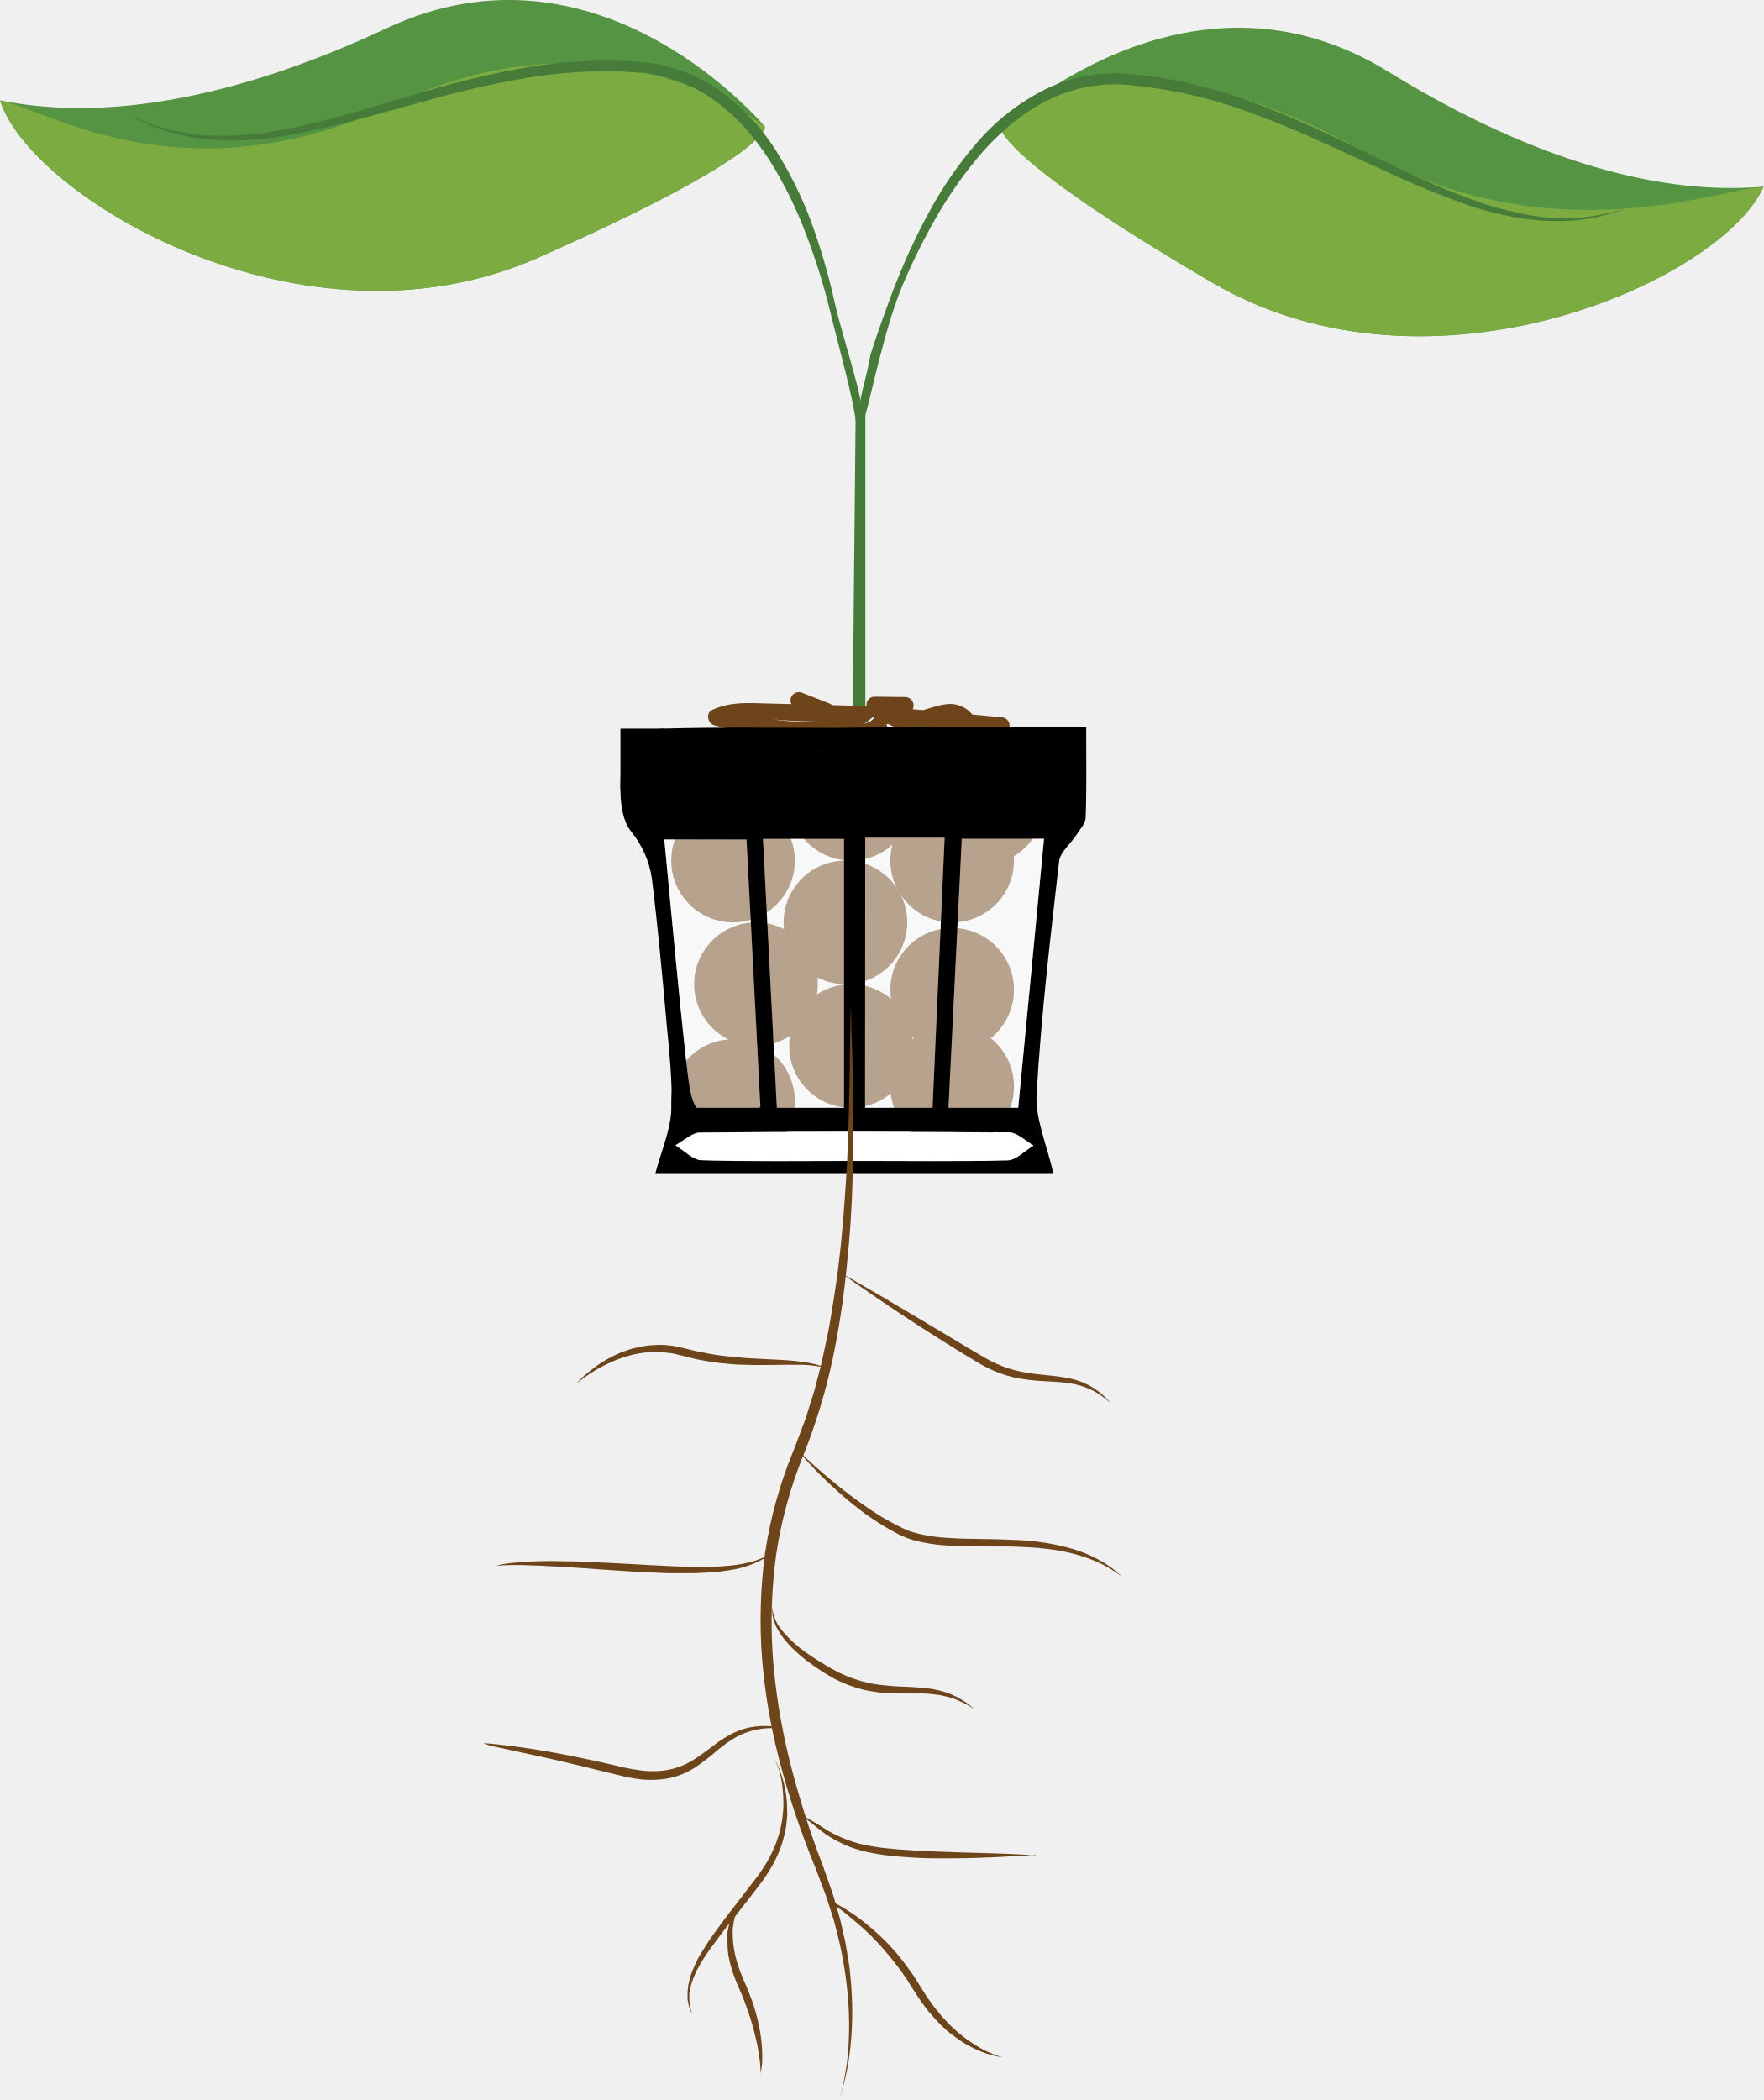
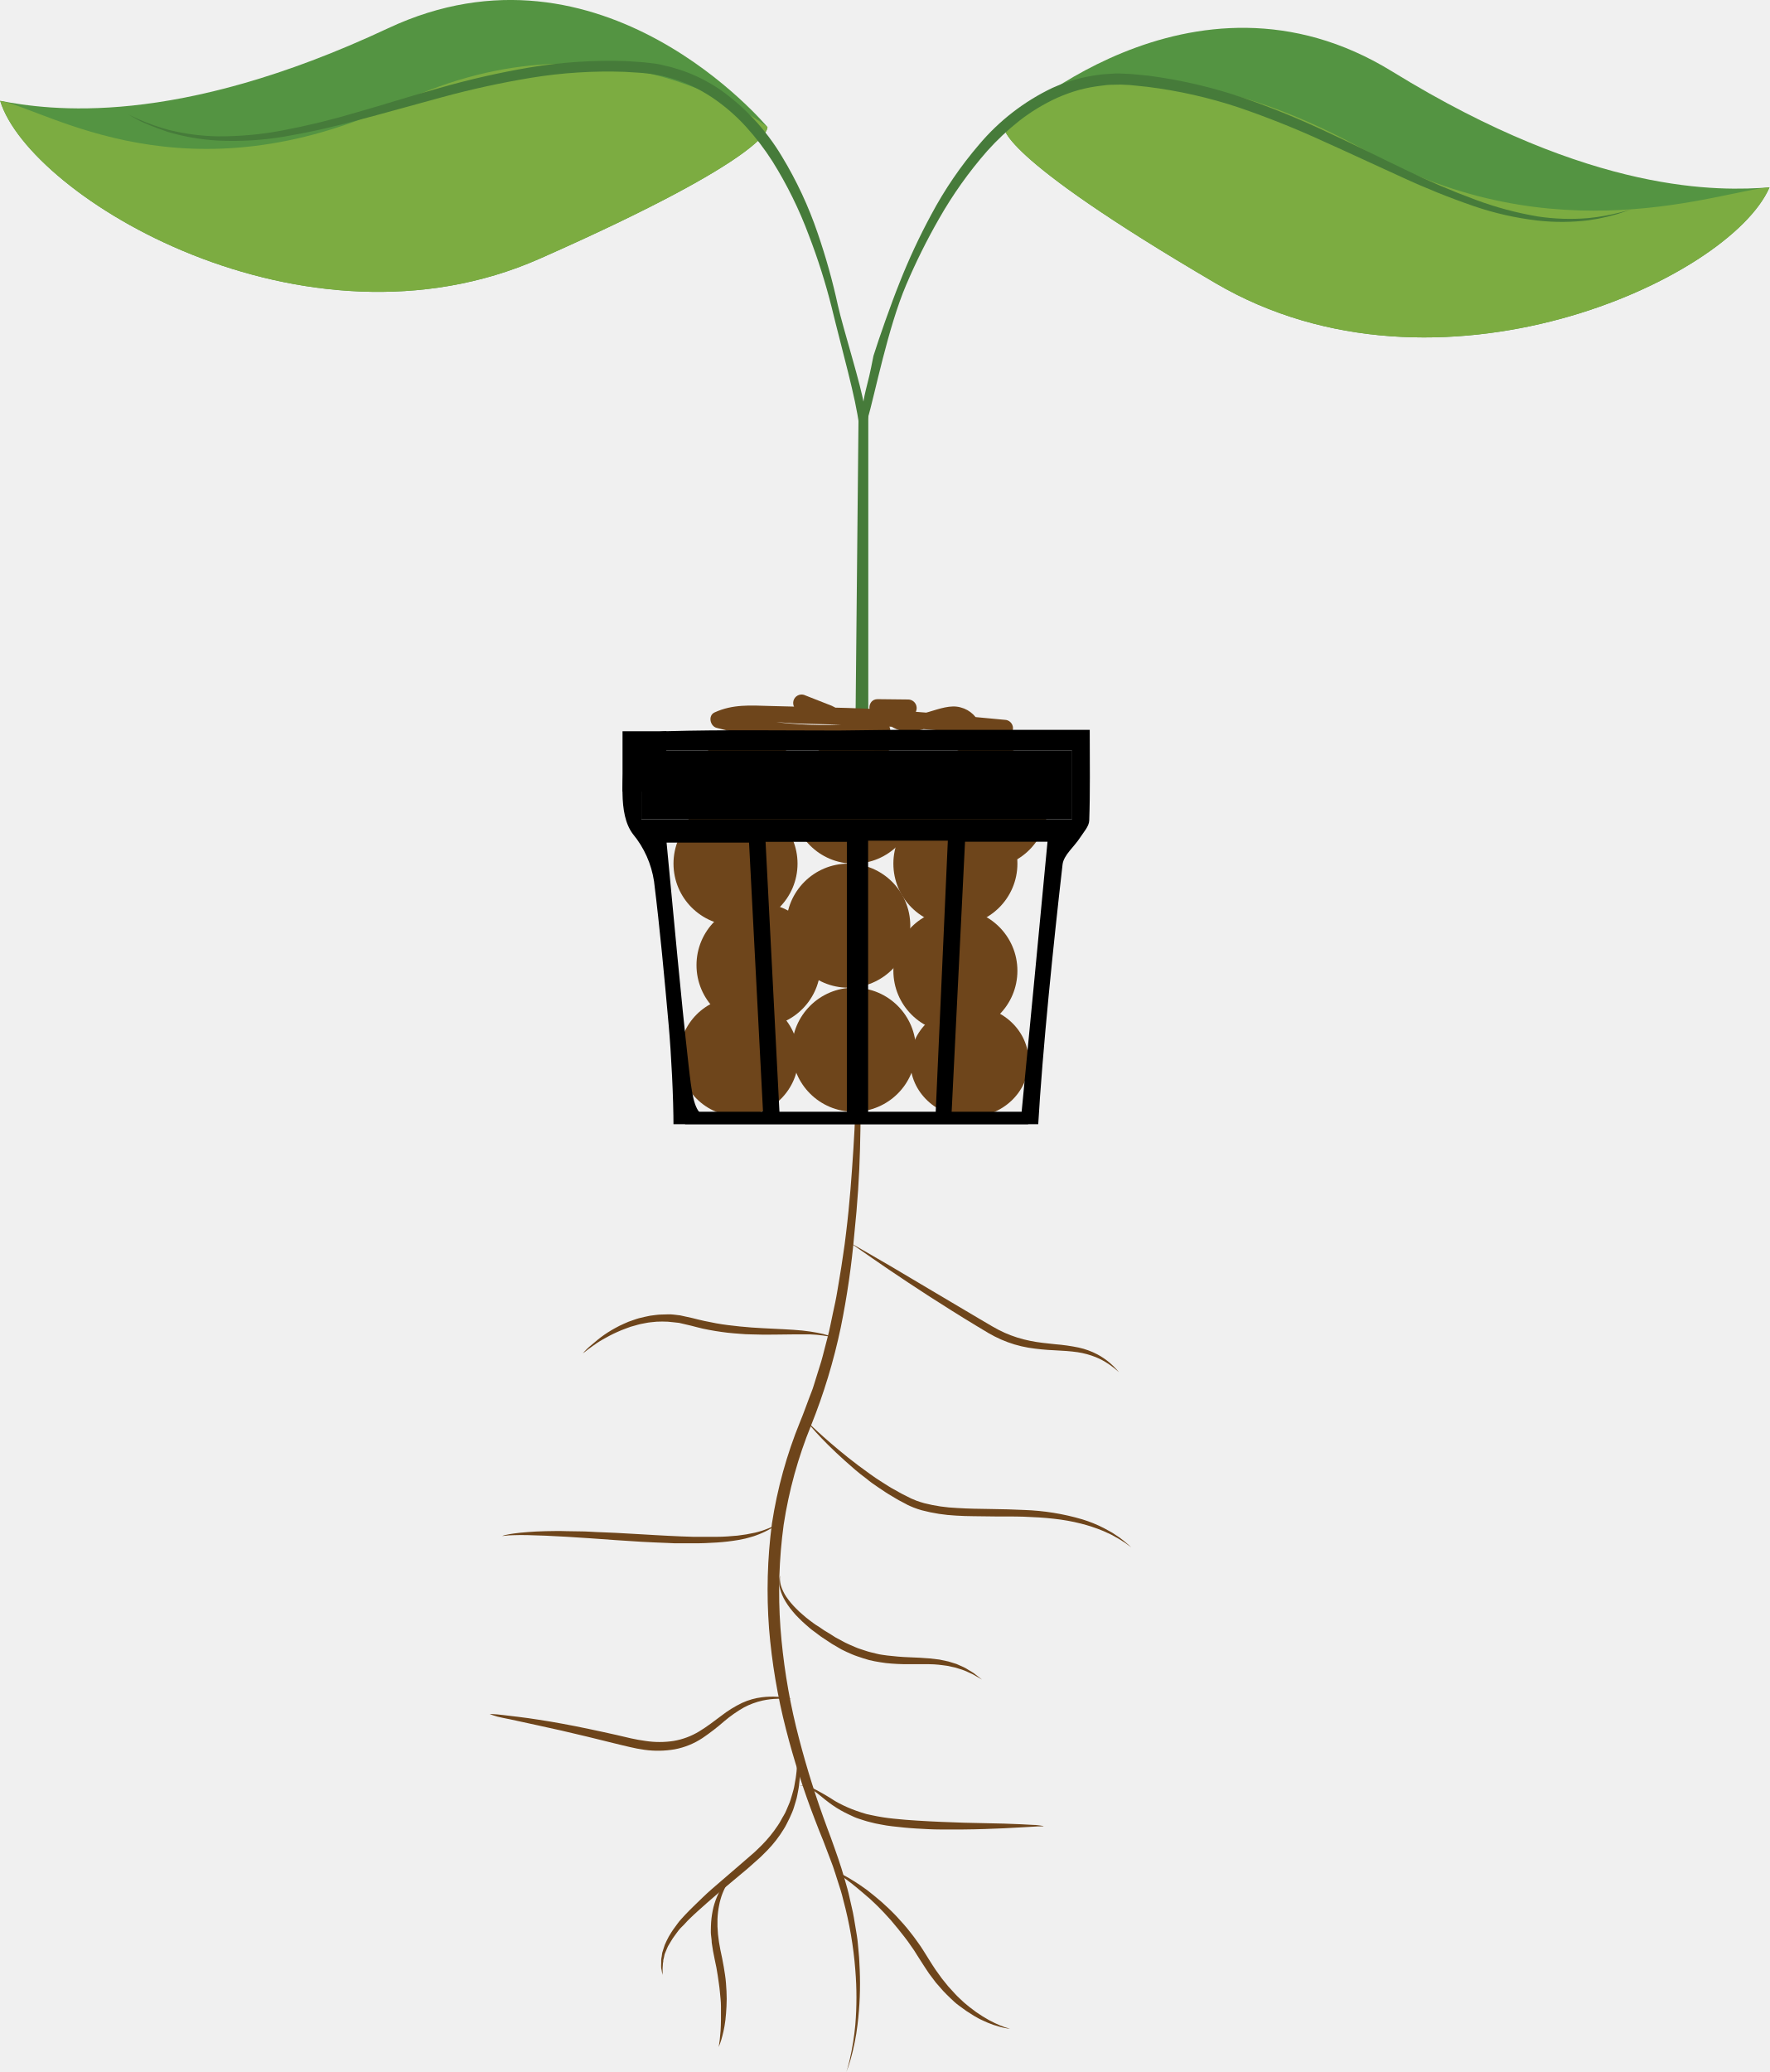
- <svg xmlns="http://www.w3.org/2000/svg" viewBox="0 0 313.89 373.74">
+ <svg xmlns="http://www.w3.org/2000/svg" viewBox="0 0 313.89 367.45">
  <defs>
-     <style>.cls-1{fill:#549442;}.cls-2{fill:#7cac41;}.cls-3{fill:#467b3a;}.cls-4{fill:#6e451b;}.cls-5,.cls-6{fill:#fff;}.cls-5{opacity:0.5;}</style>
+     <style>.cls-1{fill:none;}.cls-2{fill:#6e451b;}.cls-3{fill:#549442;}.cls-4{fill:#7cac41;}.cls-5{fill:#467b3a;}.cls-6{clip-path:url(#clip-path);}.cls-7{fill:#fff;}</style>
+     <clipPath id="clip-path" transform="translate(-265.88 -173.6)">
+       <rect class="cls-1" x="374.04" y="302.44" width="88.63" height="70.52" />
+     </clipPath>
  </defs>
+   <g id="root">
+     <path class="cls-2" d="M416,541.05s.26-.74.59-2.15a47.19,47.19,0,0,0,1-6.21,59.14,59.14,0,0,0,0-9.73,67.71,67.71,0,0,0-2.14-12.43c-.26-1.13-.62-2.25-1-3.4s-.71-2.33-1.18-3.49l-1.36-3.58c-.48-1.21-1-2.43-1.46-3.69a142.86,142.86,0,0,1-5.16-16.11,106.4,106.4,0,0,1-3-17.82,90.35,90.35,0,0,1,.51-18.65,79.7,79.7,0,0,1,5-18.07c.58-1.38,1.09-2.86,1.63-4.27.26-.71.57-1.41.78-2.13l.66-2.12.66-2.11c.22-.71.38-1.43.57-2.14.35-1.42.77-2.82,1.05-4.24s.6-2.82.89-4.21.49-2.79.73-4.16.44-2.74.64-4.09.4-2.68.54-4c.65-5.27,1-10.29,1.3-14.92s.43-8.89.52-12.67.15-7.06.18-9.77c.07-5.43.15-8.53.15-8.53s.1,3.1.26,8.52c.06,2.72.15,6,.18,9.79s0,8.05-.12,12.71-.44,9.7-1,15A147.32,147.32,0,0,1,415,409.06a104.14,104.14,0,0,1-5.26,17.33A78,78,0,0,0,404.88,444a88.08,88.08,0,0,0-.57,18.27,109.76,109.76,0,0,0,2.77,17.56,161.25,161.25,0,0,0,4.82,16c.44,1.26.92,2.5,1.37,3.72s.86,2.44,1.28,3.63.78,2.4,1.12,3.57.68,2.32.92,3.48.55,2.25.73,3.36.36,2.19.54,3.24.22,2.1.33,3.1.12,2,.18,2.94a60,60,0,0,1-.39,9.81,40.15,40.15,0,0,1-1.24,6.19A21.17,21.17,0,0,1,416,541.05Z" transform="translate(-265.88 -173.6)" />
+     <path class="cls-2" d="M369.26,413.6l.35-.39c.24-.25.59-.62,1.07-1s1.07-.93,1.79-1.47a21,21,0,0,1,2.53-1.62,17.21,17.21,0,0,1,1.55-.77l.83-.36.89-.31c.3-.1.6-.22.92-.3l1-.24a13.44,13.44,0,0,1,2-.34c.69-.1,1.41-.07,2.14-.11s1.46.11,2.19.18l2.18.48c.71.17,1.42.37,2.12.51,1.39.3,2.81.57,4.22.74s2.8.33,4.15.42c2.7.19,5.24.26,7.42.41,1.1.07,2.1.17,3,.31s1.65.28,2.28.43l.83.24.59.24.5.2-.52-.13c-.16,0-.36-.1-.61-.15l-.83-.13a21.06,21.06,0,0,0-2.27-.2c-.88,0-1.88,0-3,0-2.17,0-4.71.11-7.46,0-.68,0-1.38-.05-2.09-.11s-1.42-.1-2.14-.19c-1.44-.17-2.9-.41-4.36-.72-.73-.16-1.43-.37-2.14-.54l-2.06-.48c-.68-.07-1.37-.16-2-.21a19,19,0,0,0-2,0c-.65.08-1.3.1-1.92.24l-.93.18c-.3.06-.6.16-.89.24s-.58.15-.86.24l-.82.3c-.55.18-1.05.42-1.55.63-1,.44-1.84.91-2.6,1.34s-1.39.88-1.9,1.25-.92.67-1.18.89Z" transform="translate(-265.88 -173.6)" />
+     <path class="cls-2" d="M354.94,446a3.65,3.65,0,0,1,.54-.17,14,14,0,0,1,1.56-.28c.67-.1,1.5-.18,2.45-.25s2-.14,3.18-.16,2.44-.05,3.78,0,2.75,0,4.21.1,3,.11,4.49.2l4.62.26c1.55.09,3.09.19,4.62.26s3,.15,4.46.18l2.13,0c.7,0,1.37,0,2,0,1.32,0,2.56-.11,3.71-.21a28.11,28.11,0,0,0,3.08-.52,15.34,15.34,0,0,0,2.3-.73l.82-.34.59-.3.49-.26-.45.32-.55.37-.79.44a15.73,15.73,0,0,1-2.26,1c-.45.18-.95.28-1.46.44s-1.08.23-1.66.36a36.77,36.77,0,0,1-3.78.44c-1.34.09-2.76.15-4.22.14-.74,0-1.48,0-2.23,0s-1.52,0-2.28-.06c-1.53-.05-3.09-.13-4.64-.21l-4.63-.3-4.47-.32-4.18-.27-3.74-.19c-2.32-.09-4.26-.15-5.61-.09-.68,0-1.21.06-1.57.1A3.19,3.19,0,0,0,354.94,446Z" transform="translate(-265.88 -173.6)" />
+     <path class="cls-2" d="M408.85,425.54s.72.7,2,1.88,3.16,2.83,5.49,4.69c1.17.92,2.46,1.91,3.85,2.89.69.5,1.43,1,2.17,1.46s1.53,1,2.34,1.41c.41.23.81.47,1.22.68l1.27.64.32.16.31.13c.23.09.45.2.68.28.43.14.86.3,1.33.42a28.37,28.37,0,0,0,5.82.85c2,.13,4,.15,6,.18s4,.07,5.89.17a41.48,41.48,0,0,1,10.3,1.66,23,23,0,0,1,3.85,1.56c.55.27,1,.58,1.5.83l1.22.81a19.42,19.42,0,0,1,1.59,1.28l.53.48-.58-.42c-.19-.14-.42-.32-.7-.5l-1-.62-1.26-.7c-.48-.21-1-.48-1.54-.7a27.74,27.74,0,0,0-3.86-1.27,34.53,34.53,0,0,0-4.75-.85c-1.7-.2-3.52-.3-5.41-.37s-3.86,0-5.86-.05-4,0-6.09-.14a29.71,29.71,0,0,1-6.08-.94c-.49-.13-1-.31-1.47-.49-.24-.09-.45-.2-.68-.29l-.35-.16-.33-.18-1.29-.68c-.42-.23-.82-.49-1.23-.73-.83-.47-1.59-1-2.35-1.51s-1.47-1-2.15-1.58c-1.38-1-2.62-2.11-3.74-3.11s-2.12-1.95-3-2.82-1.6-1.64-2.19-2.28-1-1.17-1.35-1.52Z" transform="translate(-265.88 -173.6)" />
+     <path class="cls-2" d="M451,497.49l-.12,0-.37,0c-.33,0-.82,0-1.44.06-1.23.05-3,.19-5.12.28s-4.59.19-7.25.21c-1.32,0-2.69,0-4.08,0s-2.81-.09-4.22-.17-2.82-.23-4.21-.39l-1.05-.14-1-.18a20.27,20.27,0,0,1-2-.44c-.66-.15-1.27-.38-1.89-.57s-1.18-.46-1.73-.73a19.2,19.2,0,0,1-3-1.71c-.87-.61-1.61-1.22-2.26-1.75a12.8,12.8,0,0,0-1.75-1.25,4,4,0,0,0-1.31-.42l-.51,0,.51-.05a3.75,3.75,0,0,1,1.42.26A41.5,41.5,0,0,1,414,493a22.66,22.66,0,0,0,3,1.44c.54.23,1.12.4,1.69.6s1.2.36,1.82.47a34,34,0,0,0,3.93.62c1.36.15,2.75.25,4.15.34s2.79.16,4.17.22l4.05.15L444,497c2.11.06,3.87.16,5.11.23.61,0,1.1.09,1.42.13a3.36,3.36,0,0,1,.38.07Z" transform="translate(-265.88 -173.6)" />
+     <path class="cls-2" d="M407,482.34s.06.18.17.54a14.28,14.28,0,0,1,.34,1.58,18,18,0,0,1,.24,2.5c0,.49,0,1,0,1.55s-.09,1.11-.15,1.71-.21,1.2-.32,1.84-.36,1.27-.54,1.94-.5,1.31-.8,2l-.5,1a9.52,9.52,0,0,1-.56,1,21.21,21.21,0,0,1-2.87,3.71c-.58.56-1.13,1.17-1.74,1.68l-1.79,1.59L394.87,508c-1.2,1-2.4,2-3.52,3s-2.19,1.93-3.16,2.88c-.49.46-.91,1-1.36,1.41s-.81.94-1.15,1.4a11.9,11.9,0,0,0-.92,1.39l-.39.66c-.12.22-.19.45-.29.66s-.17.43-.26.63-.1.42-.15.61l-.14.57c0,.19,0,.36-.06.53,0,.34-.06.64-.06.91s0,.49,0,.67l0,.57s0-.2-.12-.56c0-.18-.08-.41-.13-.68a6.42,6.42,0,0,1,0-.92,5.23,5.23,0,0,1,0-.56c0-.19.05-.39.09-.6l.09-.65.21-.68a6.91,6.91,0,0,1,.24-.73c.1-.23.21-.48.33-.73a11.5,11.5,0,0,1,.85-1.51c.32-.52.71-1,1.09-1.54s.85-1,1.32-1.53c.94-1,2-2,3.09-3.06s2.26-2.05,3.45-3.07l3.61-3.11,1.81-1.57c.61-.51,1.12-1.06,1.68-1.59a23.08,23.08,0,0,0,2.81-3.45c.42-.59.71-1.24,1.08-1.83s.57-1.24.85-1.84.45-1.23.62-1.82.35-1.18.43-1.75.22-1.12.27-1.64a14,14,0,0,0,.14-1.5,18.39,18.39,0,0,0,0-2.47A16.33,16.33,0,0,0,407,482.34Z" transform="translate(-265.88 -173.6)" />
+     <path class="cls-2" d="M413.79,505.3a18.49,18.49,0,0,1,1.68.81c.53.28,1.16.64,1.86,1.08l1.11.72,1.19.84,1.26,1,1.3,1.09,1.32,1.21c.45.42.87.87,1.32,1.32.86.93,1.75,1.9,2.55,2.95.43.51.8,1.06,1.2,1.6l.58.82.55.85,1.05,1.68c.36.55.69,1.12,1.06,1.64l1.1,1.53,1.17,1.45c.4.46.83.88,1.22,1.33s.84.81,1.24,1.21.85.72,1.25,1.07l1.23.93a27,27,0,0,0,2.31,1.44c.72.38,1.37.69,1.91.91a11.37,11.37,0,0,0,1.77.59l-.49-.05a12.38,12.38,0,0,1-1.37-.3,15.64,15.64,0,0,1-2.05-.7c-.4-.16-.79-.36-1.22-.55s-.85-.47-1.3-.71l-1.36-.87c-.44-.33-.91-.67-1.37-1s-.91-.77-1.36-1.19-.89-.87-1.33-1.33l-1.28-1.46q-.6-.78-1.2-1.59c-.38-.54-.72-1.1-1.09-1.65l-1.07-1.67-.52-.83-.56-.8c-.37-.53-.73-1.07-1.14-1.57-.78-1-1.58-2-2.39-2.94-.42-.45-.82-.9-1.22-1.34s-.83-.84-1.22-1.25l-1.2-1.14-1.16-1c-.75-.65-1.46-1.23-2.1-1.74s-1.21-.92-1.69-1.26l-1.13-.77Z" transform="translate(-265.88 -173.6)" />
+     <path class="cls-2" d="M352.74,477.56s.87,0,2.4.19,3.71.41,6.31.83c1.31.2,2.71.43,4.2.71s3.05.57,4.66.92,3.28.69,5,1.09c.83.19,1.7.41,2.53.59s1.69.34,2.53.45a16.55,16.55,0,0,0,5,0,12.91,12.91,0,0,0,4.54-1.7c1.38-.83,2.64-1.82,3.88-2.74a20.37,20.37,0,0,1,3.72-2.31,12,12,0,0,1,3.54-1,15.11,15.11,0,0,1,2.79-.08,13.29,13.29,0,0,1,1.78.24l.62.11-.63,0c-.41,0-1,0-1.77,0a13.89,13.89,0,0,0-2.71.32,13.13,13.13,0,0,0-3.3,1.22,23,23,0,0,0-3.46,2.42,39.41,39.41,0,0,1-3.88,3,13.47,13.47,0,0,1-4.91,2,17.46,17.46,0,0,1-5.4.09,26.62,26.62,0,0,1-2.63-.5c-.88-.19-1.7-.41-2.55-.61l-4.92-1.21c-3.19-.77-6.18-1.46-8.74-2s-4.71-1.05-6.21-1.33S352.74,477.56,352.74,477.56Z" transform="translate(-265.88 -173.6)" />
+     <path class="cls-2" d="M396,506.17a6.29,6.29,0,0,0-.85,1.06,9.09,9.09,0,0,0-.76,1.33c-.14.26-.24.55-.37.85s-.22.64-.33,1-.19.71-.26,1.09-.15.77-.19,1.18-.09.82-.1,1.26,0,.87,0,1.31l.09,1.37.18,1.4c.14.93.35,1.88.56,2.86s.36,2,.51,2.94.21,2,.26,2.89.05,1.84,0,2.7-.1,1.67-.19,2.41-.21,1.42-.34,2-.27,1.11-.39,1.52a11.39,11.39,0,0,1-.47,1.28s.1-.48.2-1.33c.05-.43.1-.95.14-1.54s.06-1.27.07-2c0-.37,0-.75,0-1.14s0-.8,0-1.22c0-.84-.12-1.72-.2-2.63s-.24-1.84-.37-2.79-.32-1.89-.54-2.87-.39-2-.53-3c0-.5-.1-1-.14-1.48s0-1,0-1.45.06-.94.1-1.39.14-.9.21-1.33.2-.84.31-1.23.27-.77.4-1.12.31-.68.47-1,.34-.59.52-.84a8.38,8.38,0,0,1,1-1.25,6.2,6.2,0,0,1,.77-.68A2.43,2.43,0,0,1,396,506.17Z" transform="translate(-265.88 -173.6)" />
+     <path class="cls-2" d="M404.28,453a2.2,2.2,0,0,0-.06.5,4.71,4.71,0,0,0,.2,1.37,7.78,7.78,0,0,0,.92,1.9,14.21,14.21,0,0,0,1.74,2.08,13,13,0,0,0,1.14,1.06c.4.35.82.72,1.29,1.06s.91.7,1.42,1,1,.71,1.53,1,1.09.69,1.6,1l1.74.94c.59.3,1.18.52,1.77.79s1.24.43,1.85.65,1.27.34,1.91.51,1.29.24,1.93.33c1.3.15,2.59.27,3.86.31s2.51.11,3.69.21l1.71.2c.55.12,1.09.22,1.59.34l1.42.44,1.22.54a7.69,7.69,0,0,1,1,.57c.31.18.59.34.84.51.95.73,1.47,1.15,1.47,1.15l-1.6-.92-.89-.41a8.78,8.78,0,0,0-1.05-.43l-1.23-.38-1.39-.3c-.5-.08-1-.13-1.55-.2s-1.09-.07-1.67-.09c-1.16,0-2.38,0-3.67,0a36.32,36.32,0,0,1-4-.2c-.68-.09-1.36-.2-2-.32s-1.36-.3-2-.52-1.32-.42-2-.71-1.28-.56-1.88-.87l-1.71-1c-.6-.38-1.11-.74-1.65-1.09s-1-.75-1.53-1.12-.95-.76-1.4-1.15-.87-.78-1.26-1.18a13.21,13.21,0,0,1-1.09-1.19,13,13,0,0,1-1.61-2.36,8.59,8.59,0,0,1-.74-2.1,4.16,4.16,0,0,1,0-1.45A2.44,2.44,0,0,1,404.28,453Z" transform="translate(-265.88 -173.6)" />
+     <path class="cls-2" d="M416.67,394l2,1.14,5.26,3.05,7.38,4.38,8.44,5,2.15,1.26a23.45,23.45,0,0,0,2.16,1.12,21.46,21.46,0,0,0,4.51,1.43c1.52.32,3.05.45,4.51.61a33.36,33.36,0,0,1,4.13.59,13.14,13.14,0,0,1,3.32,1.21,12.36,12.36,0,0,1,2.21,1.51,11.76,11.76,0,0,1,1.22,1.19l.4.45-.46-.39a6.77,6.77,0,0,0-.56-.45c-.22-.17-.48-.37-.78-.57a12.28,12.28,0,0,0-2.29-1.24,14.37,14.37,0,0,0-3.26-.89c-1.23-.18-2.6-.27-4.07-.34a39.3,39.3,0,0,1-4.65-.46,20.65,20.65,0,0,1-4.82-1.44,23.19,23.19,0,0,1-2.28-1.16l-2.16-1.3c-1.44-.88-2.88-1.74-4.27-2.63l-4.08-2.59c-2.64-1.71-5.08-3.33-7.16-4.74s-3.79-2.61-5-3.45Z" transform="translate(-265.88 -173.6)" />
+   </g>
  <g id="plant">
-     <path class="cls-1" d="M402,196.13s-29.32-35.32-67.28-17.52-60.23,14.49-68.81,12.87c5.2,17,53.86,46.49,95.69,28S402,196.13,402,196.13Z" transform="translate(-265.88 -173.6)" />
-     <path class="cls-2" d="M402,196.13s-27.26-22.11-65.22-4.31-62.29,1.28-70.87-.34c5.2,17,53.86,46.49,95.69,28S402,196.13,402,196.13Z" transform="translate(-265.88 -173.6)" />
-     <path class="cls-3" d="M419.16,245.59c-.43-3.3-3.77-13.82-4.66-17.83a113.33,113.33,0,0,0-3.59-12.82,69,69,0,0,0-6.35-13.61,38.89,38.89,0,0,0-11.19-12,31.68,31.68,0,0,0-3.78-2.13,28.14,28.14,0,0,0-4.11-1.53c-.7-.23-1.43-.36-2.14-.54s-1.45-.29-2.18-.36l-1.09-.12-1.09-.08-2.13-.14a86.08,86.08,0,0,0-17.06,1.14,147.05,147.05,0,0,0-16,3.65c-5.1,1.41-10,3-14.59,4.29A131.79,131.79,0,0,1,316,196.73a59.73,59.73,0,0,1-11.41,1.05,38.38,38.38,0,0,1-8.79-1.15,37.15,37.15,0,0,1-5.41-1.91l-1.84-.86,1.79,1c.58.33,1.34.63,2.23,1s1.94.73,3.12,1.15a39.37,39.37,0,0,0,8.88,1.52,55.12,55.12,0,0,0,11.66-.69,134.79,134.79,0,0,0,13.39-3c4.69-1.23,9.59-2.63,14.67-4a157.42,157.42,0,0,1,15.82-3.45,84.39,84.39,0,0,1,16.6-1.05l2.13.13,1,.07,1,.11c.68.06,1.34.22,2,.32s1.33.28,2,.49a27.21,27.21,0,0,1,3.81,1.41,29.51,29.51,0,0,1,3.52,2,33.26,33.26,0,0,1,6,5.17,46.07,46.07,0,0,1,4.72,6.17,72.37,72.37,0,0,1,6.48,13.18A109.93,109.93,0,0,1,413.37,228c1.93,7.93,4.32,16.24,4.88,21C418.53,251.3,419.6,248.88,419.16,245.59Z" transform="translate(-265.88 -173.6)" />
-     <polygon class="cls-3" points="154.01 134.56 151.68 134.44 152.3 71.64 154.01 71.77 154.01 134.56" />
-     <path class="cls-1" d="M444,196.08s33.12-31.78,68.82-9.8,58.22,21.19,66.92,20.55c-7.09,16.34-58.77,40.12-98.24,17S444,196.08,444,196.08Z" transform="translate(-265.88 -173.6)" />
-     <path class="cls-2" d="M444,196.08c-2.38.08,19-20.9,64.33,4.35,33.45,18.62,62.71,7,71.41,6.4-7.09,16.34-58.77,40.12-98.24,17S444,196.08,444,196.08Z" transform="translate(-265.88 -173.6)" />
-     <path class="cls-3" d="M418.34,249.22s-.09.61.16-.64.35-3.38.92-5.69.7-2.67,1.39-6.19c1-3.18,3.1-9.17,4.64-13a111.77,111.77,0,0,1,5.62-12.06,68.61,68.61,0,0,1,8.47-12.4,38.87,38.87,0,0,1,13-10.05,31.9,31.9,0,0,1,4.07-1.49,29.86,29.86,0,0,1,4.31-.85c.73-.11,1.46-.12,2.2-.18s1.47-.05,2.2,0l1.11.05,1.08.1,2.12.21a86.53,86.53,0,0,1,16.66,3.88,148.29,148.29,0,0,1,15.17,6.2c4.81,2.22,9.35,4.52,13.7,6.6a134,134,0,0,0,12.48,5.33A60.19,60.19,0,0,0,538.72,212a38.38,38.38,0,0,0,8.86.28,37.77,37.77,0,0,0,5.65-1l2-.56-1.93.66c-.62.24-1.43.41-2.36.66a32,32,0,0,1-3.27.62,38.72,38.72,0,0,1-9,.06,54.11,54.11,0,0,1-11.39-2.57A134.3,134.3,0,0,1,514.49,205c-4.43-2-9-4.16-13.83-6.32a161.79,161.79,0,0,0-15-6A84.28,84.28,0,0,0,469.4,189l-2.12-.22-1-.1-1-.05c-.68-.06-1.36,0-2.05,0s-1.36.07-2,.17a26.63,26.63,0,0,0-4,.76,29.11,29.11,0,0,0-3.8,1.37,33.88,33.88,0,0,0-6.79,4.12,46.11,46.11,0,0,0-5.65,5.32,72.83,72.83,0,0,0-8.54,12,111.16,111.16,0,0,0-5.86,11.8c-3.2,7.51-5.53,19.3-6.85,23.87-.66,2.28-.95-1.24-1.26,0S418.34,249.22,418.34,249.22Z" transform="translate(-265.88 -173.6)" />
+     <path class="cls-3" d="M402,196.13s-29.32-35.32-67.28-17.52-60.23,14.49-68.81,12.87c5.2,17,53.86,46.49,95.69,28S402,196.13,402,196.13Z" transform="translate(-265.88 -173.6)" />
+     <path class="cls-4" d="M402,196.13s-27.26-22.11-65.22-4.31-62.29,1.28-70.87-.34c5.2,17,53.86,46.49,95.69,28S402,196.13,402,196.13Z" transform="translate(-265.88 -173.6)" />
+     <path class="cls-5" d="M419.16,245.59c-.43-3.3-3.77-13.82-4.66-17.83a113.33,113.33,0,0,0-3.59-12.82,69,69,0,0,0-6.35-13.61,38.89,38.89,0,0,0-11.19-12,31.68,31.68,0,0,0-3.78-2.13,28.14,28.14,0,0,0-4.11-1.53c-.7-.23-1.43-.36-2.14-.54s-1.45-.29-2.18-.36l-1.09-.12-1.09-.08-2.13-.14a86.08,86.08,0,0,0-17.06,1.14,147.05,147.05,0,0,0-16,3.65c-5.1,1.41-10,3-14.59,4.29A131.79,131.79,0,0,1,316,196.73a59.73,59.73,0,0,1-11.41,1.05,38.38,38.38,0,0,1-8.79-1.15,37.15,37.15,0,0,1-5.41-1.91l-1.84-.86,1.79,1c.58.33,1.34.63,2.23,1s1.94.73,3.12,1.15a39.37,39.37,0,0,0,8.88,1.52,55.12,55.12,0,0,0,11.66-.69,134.79,134.79,0,0,0,13.39-3c4.69-1.23,9.59-2.63,14.67-4a157.42,157.42,0,0,1,15.82-3.45,84.39,84.39,0,0,1,16.6-1.05l2.13.13,1,.07,1,.11c.68.06,1.34.22,2,.32s1.33.28,2,.49a27.21,27.21,0,0,1,3.81,1.41,29.51,29.51,0,0,1,3.52,2,33.26,33.26,0,0,1,6,5.17,46.07,46.07,0,0,1,4.72,6.17,72.37,72.37,0,0,1,6.48,13.18A109.93,109.93,0,0,1,413.37,228c1.93,7.93,4.32,16.24,4.88,21C418.53,251.3,419.6,248.88,419.16,245.59Z" transform="translate(-265.88 -173.6)" />
+     <polygon class="cls-5" points="154.01 134.56 151.68 134.44 152.3 71.64 154.01 71.77 154.01 134.56" />
+     <path class="cls-3" d="M444,196.08s33.12-31.78,68.82-9.8,58.22,21.19,66.92,20.55c-7.09,16.34-58.77,40.12-98.24,17S444,196.08,444,196.08Z" transform="translate(-265.88 -173.6)" />
+     <path class="cls-4" d="M444,196.08c-2.38.08,19-20.9,64.33,4.35,33.45,18.62,62.71,7,71.41,6.4-7.09,16.34-58.77,40.12-98.24,17S444,196.08,444,196.08Z" transform="translate(-265.88 -173.6)" />
+     <path class="cls-5" d="M418.34,249.22s-.09.61.16-.64.35-3.38.92-5.69.7-2.67,1.39-6.19c1-3.18,3.1-9.17,4.64-13a111.77,111.77,0,0,1,5.62-12.06,68.61,68.61,0,0,1,8.47-12.4,38.87,38.87,0,0,1,13-10.05,31.9,31.9,0,0,1,4.07-1.49,29.86,29.86,0,0,1,4.31-.85c.73-.11,1.46-.12,2.2-.18s1.47-.05,2.2,0l1.11.05,1.08.1,2.12.21a86.53,86.53,0,0,1,16.66,3.88,148.29,148.29,0,0,1,15.17,6.2c4.81,2.22,9.35,4.52,13.7,6.6a134,134,0,0,0,12.48,5.33A60.19,60.19,0,0,0,538.72,212a38.38,38.38,0,0,0,8.86.28,37.77,37.77,0,0,0,5.65-1l2-.56-1.93.66c-.62.24-1.43.41-2.36.66a32,32,0,0,1-3.27.62,38.72,38.72,0,0,1-9,.06,54.11,54.11,0,0,1-11.39-2.57A134.3,134.3,0,0,1,514.49,205c-4.43-2-9-4.16-13.83-6.32a161.79,161.79,0,0,0-15-6A84.28,84.28,0,0,0,469.4,189l-2.12-.22-1-.1-1-.05c-.68-.06-1.36,0-2.05,0s-1.36.07-2,.17a26.63,26.63,0,0,0-4,.76,29.11,29.11,0,0,0-3.8,1.37,33.88,33.88,0,0,0-6.79,4.12,46.11,46.11,0,0,0-5.65,5.32,72.83,72.83,0,0,0-8.54,12,111.16,111.16,0,0,0-5.86,11.8c-3.2,7.51-5.53,19.3-6.85,23.87-.66,2.28-.95-1.24-1.26,0S418.34,249.22,418.34,249.22Z" transform="translate(-265.88 -173.6)" />
  </g>
  <g id="pebbles">
-     <circle class="cls-4" cx="150.46" cy="164.16" r="11" />
-     <circle class="cls-4" cx="169.46" cy="176.16" r="11" />
-     <circle class="cls-4" cx="169.46" cy="153.16" r="11" />
-     <circle class="cls-4" cx="151.46" cy="142.16" r="11" />
-     <circle class="cls-4" cx="130.46" cy="153.16" r="11" />
-     <circle class="cls-4" cx="134.54" cy="175.16" r="11" />
-     <circle class="cls-4" cx="151.46" cy="186.16" r="11" />
-     <circle class="cls-4" cx="169.46" cy="193.37" r="11" />
-     <circle class="cls-4" cx="130.46" cy="195.96" r="11" />
-     <circle class="cls-4" cx="174.81" cy="142.93" r="11" />
-     <circle class="cls-4" cx="132.51" cy="141.65" r="11" />
+     <circle class="cls-2" cx="150.46" cy="164.16" r="11" />
+     <circle class="cls-2" cx="169.46" cy="172.16" r="11" />
+     <circle class="cls-2" cx="169.46" cy="153.16" r="11" />
+     <circle class="cls-2" cx="151.46" cy="142.16" r="11" />
+     <circle class="cls-2" cx="130.46" cy="153.16" r="11" />
+     <circle class="cls-2" cx="134.54" cy="171.16" r="11" />
+     <circle class="cls-2" cx="151.46" cy="186.16" r="11" />
+     <ellipse class="cls-2" cx="171.96" cy="188.24" rx="10.5" ry="9.87" />
+     <circle class="cls-2" cx="131.05" cy="187.38" r="10.58" />
+     <circle class="cls-2" cx="174.81" cy="142.93" r="11" />
+     <circle class="cls-2" cx="132.51" cy="141.65" r="11" />
  </g>
  <g id="soil">
-     <path class="cls-4" d="M421.52,300.59l5.44.06-1.29-2.26-1.56.78a1.51,1.51,0,0,0-1.06,2.56,6.31,6.31,0,0,0,4,1.66c2.29.11,8.7-3.18,9.85-.1a1.55,1.55,0,0,0,1.45,1.1l5.71-.14a1.5,1.5,0,0,0,0-3c-9.26-.85-18.52-1.84-27.83-2.1l-13.76-.35c-3.52-.1-6.59-.34-9.84,1.14-1.21.55-.81,2.44.36,2.74a75.21,75.21,0,0,0,29.72,1.71c1.91-.27,1.1-3.16-.79-2.89a71.6,71.6,0,0,1-28.14-1.71l.36,2.74c3.92-1.78,9.69-.7,14-.59,3.8.1,7.61.17,11.42.31,8.19.31,16.36,1.25,24.52,2v-3l-5.71.14,1.45,1.1a5,5,0,0,0-3.56-3.44c-3.52-1-8,3-11.07.56l-1.06,2.56a3.72,3.72,0,0,0,4.15-2.26,1.52,1.52,0,0,0-1.3-2.26l-5.44-.06c-1.93,0-1.93,3,0,3Z" transform="translate(-265.88 -173.6)" />
-     <path class="cls-4" d="M413.55,298.82l-5.09-2a1.5,1.5,0,0,0-1.84,1.05,1.53,1.53,0,0,0,1,1.85l5.09,2a1.5,1.5,0,0,0,.8-2.89Z" transform="translate(-265.88 -173.6)" />
+     <path class="cls-2" d="M421.52,300.59l5.44.06-1.29-2.26-1.56.78a1.51,1.51,0,0,0-1.06,2.56,6.31,6.31,0,0,0,4,1.66c2.29.11,8.7-3.18,9.85-.1a1.55,1.55,0,0,0,1.45,1.1l5.71-.14a1.5,1.5,0,0,0,0-3c-9.26-.85-18.52-1.84-27.83-2.1l-13.76-.35c-3.52-.1-6.59-.34-9.84,1.14-1.21.55-.81,2.44.36,2.74a75.21,75.21,0,0,0,29.72,1.71c1.91-.27,1.1-3.16-.79-2.89a71.6,71.6,0,0,1-28.14-1.71l.36,2.74c3.92-1.78,9.69-.7,14-.59,3.8.1,7.61.17,11.42.31,8.19.31,16.36,1.25,24.52,2v-3l-5.71.14,1.45,1.1a5,5,0,0,0-3.56-3.44c-3.52-1-8,3-11.07.56l-1.06,2.56a3.72,3.72,0,0,0,4.15-2.26,1.52,1.52,0,0,0-1.3-2.26l-5.44-.06c-1.93,0-1.93,3,0,3Z" transform="translate(-265.88 -173.6)" />
+     <path class="cls-2" d="M413.55,298.82l-5.09-2a1.5,1.5,0,0,0-1.84,1.05,1.53,1.53,0,0,0,1,1.85l5.09,2a1.5,1.5,0,0,0,.8-2.89Z" transform="translate(-265.88 -173.6)" />
  </g>
  <g id="pod">
-     <g id="pod-2" data-name="pod">
-       <path d="M414.56,303.15c-10.08,0-20.3-.16-30.5.12-2.56.08-7.17,1.44-7.26,2.49-.39,5.35-1.4,12.13,1.34,15.75a17.13,17.13,0,0,1,3.75,8.4c1.05,8.46,1.83,16.94,2.59,25.43.47,5.27,1.14,10.58.87,15.84-.16,3.63-1.76,7.19-2.86,11.35h70.88c-1.21-5.32-3.29-9.89-3-14.3.8-13.81,2.42-27.59,4-41.33.2-1.67,2.06-3.13,3.09-4.73.64-1,1.6-2,1.64-3.06.18-5,.09-10.09.09-16.08H424.43m-40.32,20h14.63q1.26,24.13,2.47,47.58c-.64.53-.94,1-1.28,1-10.59,1.17-10.75,1.19-11.93-9.23C386.56,349.57,385.44,336.7,384.11,323Zm61.05,57c-9.16.25-18.33.13-27.5.13-9,0-17.92.14-26.87-.11-1.58,0-3.12-1.72-4.67-2.65,1.44-.78,2.88-2.26,4.34-2.27q27.5-.24,55,0c1.44,0,2.9,1.51,4.34,2.31C448.23,378.37,446.72,380,445.16,380.07ZM401.67,322.9h14.42v48.8H404.18C403.36,355.59,402.53,339.56,401.67,322.9Zm18.19,48.52V322.69H434c-.73,16.17-1.44,32.17-2.18,48.73Zm27.15.28H434.63c.82-16.27,1.6-32.25,2.42-48.82h14.63C450.14,339.11,448.61,355.08,447,371.7Zm9-65V318.9H379.65V306.67ZM421.53,301c0,.5-.55,1-1.86,1.44" transform="translate(-265.88 -173.6)" />
-       <path d="M379.65,318.9V306.68h76.4V318.9Z" transform="translate(-265.88 -173.6)" />
-       <path class="cls-5" d="M416.09,371.71h-11.9c-.83-16.12-1.66-32.15-2.52-48.81h14.42Z" transform="translate(-265.88 -173.6)" />
-       <path class="cls-5" d="M419.87,322.69H434c-.72,16.17-1.44,32.18-2.18,48.72h-12Z" transform="translate(-265.88 -173.6)" />
-       <path class="cls-5" d="M447,371.71H434.64c.81-16.27,1.6-32.27,2.41-48.83h14.64C450.14,339.12,448.61,355.07,447,371.71Z" transform="translate(-265.88 -173.6)" />
-       <path class="cls-5" d="M398.74,323q1.26,24.15,2.47,47.57c-.64.53-.93,1-1.27,1-10.6,1.18-10.77,1.2-11.94-9.23-1.44-12.84-2.56-25.72-3.89-39.37Z" transform="translate(-265.88 -173.6)" />
-       <path class="cls-6" d="M417.66,380.21c-9,0-17.92.13-26.86-.12-1.59,0-3.13-1.72-4.69-2.64,1.45-.8,2.89-2.27,4.35-2.28q27.48-.26,55,0c1.45,0,2.89,1.51,4.34,2.32-1.54.92-3.06,2.59-4.62,2.63C436,380.33,426.83,380.2,417.66,380.21Z" transform="translate(-265.88 -173.6)" />
-       <path class="cls-6" d="M421.53,301c0,.5-.55,1-1.86,1.44" transform="translate(-265.88 -173.6)" />
-       <rect x="110.42" y="129.68" width="7.76" height="10.73" />
-       <rect x="121.51" y="197.16" width="60.86" height="2.74" />
+     <g class="cls-6">
+       <g id="pod-2" data-name="pod">
+         <path d="M414.56,303.15c-10.08,0-20.3-.16-30.5.12-2.56.08-7.17,1.44-7.26,2.49-.39,5.35-1.4,12.13,1.34,15.75a17.13,17.13,0,0,1,3.75,8.4c1.05,8.46,1.83,16.94,2.59,25.43.47,5.27.86,12.89.86,18.16,0,3.08,64.39,4.41,64.66,0,.8-13.81,2.77-32.86,4.35-46.6.2-1.67,2.06-3.13,3.09-4.73.64-1,1.6-2,1.64-3.06.18-5,.09-10.09.09-16.08H424.43m-40.32,20h14.63q1.26,24.13,2.47,47.58c-.64.53-.94,1-1.28,1-10.59,1.17-10.75,1.19-11.93-9.23C386.56,349.57,385.44,336.7,384.11,323Zm17.56-.14h14.42v48.8H404.18C403.36,355.59,402.53,339.56,401.67,322.9Zm18.19,48.52V322.69H434c-.73,16.17-1.44,32.17-2.18,48.73Zm27.15.28H434.63c.82-16.27,1.6-32.25,2.42-48.82h14.63C450.14,339.11,448.61,355.08,447,371.7Zm9-65V318.9H379.65V306.67ZM421.53,301c0,.5-.55,1-1.86,1.44" transform="translate(-265.88 -173.6)" />
+         <path d="M379.65,318.9V306.68h76.4V318.9Z" transform="translate(-265.88 -173.6)" />
+         <path class="cls-7" d="M421.53,301c0,.5-.55,1-1.86,1.44" transform="translate(-265.88 -173.6)" />
+         <rect x="110.42" y="129.68" width="7.76" height="10.73" />
+         <rect x="121.51" y="197.16" width="60.86" height="2.74" />
+       </g>
    </g>
  </g>
-   <g id="root">
-     <path class="cls-4" d="M415.21,547.34a19.63,19.63,0,0,0,.59-2.15,45.55,45.55,0,0,0,1-6.21,59,59,0,0,0,0-9.73,69.45,69.45,0,0,0-2.14-12.43c-.26-1.13-.62-2.26-1-3.41s-.71-2.32-1.18-3.49l-1.35-3.57c-.48-1.21-1-2.43-1.46-3.69a142.85,142.85,0,0,1-5.17-16.11,106.4,106.4,0,0,1-3-17.82,91.06,91.06,0,0,1,.52-18.65A78.68,78.68,0,0,1,407,432c.58-1.39,1.08-2.86,1.63-4.27.25-.71.57-1.42.77-2.13s.45-1.41.67-2.12l.66-2.11c.21-.71.38-1.43.57-2.14.34-1.42.76-2.82,1.05-4.24s.59-2.82.89-4.21.49-2.79.73-4.16.44-2.74.63-4.09.41-2.68.54-4c.66-5.27,1-10.29,1.31-14.92s.42-8.89.52-12.67.15-7.06.18-9.78c.07-5.42.15-8.52.15-8.52s.09,3.1.25,8.52c.07,2.71.16,6,.19,9.79s0,8.05-.13,12.71-.43,9.7-1,15a149.62,149.62,0,0,1-2.51,16.66,104.19,104.19,0,0,1-5.27,17.33,77.94,77.94,0,0,0-4.82,17.65,88.78,88.78,0,0,0-.58,18.27,110.9,110.9,0,0,0,2.78,17.56,161.27,161.27,0,0,0,4.81,16c.44,1.26.92,2.49,1.37,3.71l1.29,3.64c.45,1.19.78,2.4,1.11,3.57s.69,2.32.92,3.47.55,2.26.73,3.37.37,2.19.54,3.24.22,2.09.33,3.1.12,2,.18,2.93a59.13,59.13,0,0,1-.38,9.82,41.16,41.16,0,0,1-1.25,6.19A21.17,21.17,0,0,1,415.21,547.34Z" transform="translate(-265.88 -173.6)" />
-     <path class="cls-4" d="M368.43,419.89s.13-.13.36-.39.58-.62,1.06-1.05,1.08-.92,1.8-1.46a21,21,0,0,1,2.53-1.62c.49-.26,1-.54,1.54-.77l.84-.37.88-.3c.31-.1.61-.22.92-.3l1-.24a13.23,13.23,0,0,1,2-.34,21.23,21.23,0,0,1,2.13-.11c.73,0,1.46.11,2.2.18l2.18.48c.7.17,1.42.37,2.12.51,1.39.3,2.81.57,4.22.74s2.79.32,4.14.42c2.7.19,5.24.26,7.43.41,1.09.07,2.1.17,3,.3a23,23,0,0,1,2.29.44l.82.24.6.24.49.2-.51-.13-.61-.15-.84-.13a20.83,20.83,0,0,0-2.27-.2c-.88,0-1.87,0-3,0-2.17,0-4.72.11-7.46,0-.68,0-1.38-.05-2.09-.11s-1.42-.11-2.14-.2c-1.44-.16-2.9-.41-4.37-.71-.73-.16-1.42-.37-2.13-.54l-2.06-.48c-.69-.07-1.37-.16-2-.21a18.94,18.94,0,0,0-2,0,17,17,0,0,0-1.93.24l-.92.18c-.31.06-.6.16-.89.23l-.87.25-.82.3c-.55.18-1.05.42-1.54.63-1,.44-1.84.9-2.6,1.34s-1.39.88-1.91,1.25-.91.67-1.17.88Z" transform="translate(-265.88 -173.6)" />
-     <path class="cls-4" d="M354.12,452.31a3.73,3.73,0,0,1,.53-.17,14,14,0,0,1,1.56-.29c.68-.09,1.5-.17,2.45-.24s2-.14,3.19-.16,2.44-.05,3.78,0,2.75,0,4.2.1,3,.11,4.49.2L379,452c1.54.09,3.09.19,4.61.25s3,.16,4.47.19l2.13,0c.69,0,1.37,0,2,0,1.32,0,2.57-.11,3.71-.21a27.31,27.31,0,0,0,3.08-.52,15.34,15.34,0,0,0,2.3-.73l.83-.35.59-.29.49-.26-.45.32-.55.37-.79.44a15.42,15.42,0,0,1-2.27,1c-.44.17-.94.28-1.46.44s-1.07.23-1.65.35a34.09,34.09,0,0,1-3.78.45c-1.34.09-2.76.15-4.23.14-.73,0-1.47,0-2.23,0s-1.51,0-2.28-.06c-1.53-.05-3.08-.13-4.64-.21l-4.62-.3-4.47-.32-4.18-.27-3.75-.19c-2.32-.09-4.25-.15-5.6-.09-.68,0-1.21.05-1.57.1A3.19,3.19,0,0,0,354.12,452.31Z" transform="translate(-265.88 -173.6)" />
-     <path class="cls-4" d="M408,431.83s.71.7,2,1.88,3.16,2.83,5.5,4.69c1.17.92,2.45,1.91,3.85,2.88.69.51,1.43,1,2.17,1.47s1.52,1,2.34,1.41c.4.23.8.47,1.22.68l1.27.64.32.16.31.13c.22.09.45.2.67.28.44.14.86.3,1.33.42a29.17,29.17,0,0,0,5.83.85c2,.13,4,.15,6,.18s4,.07,5.89.17a41.48,41.48,0,0,1,10.3,1.66,23.2,23.2,0,0,1,3.84,1.56c.56.27,1,.58,1.51.83l1.22.81a15.81,15.81,0,0,1,1.58,1.28l.54.48-.58-.42c-.2-.14-.42-.32-.71-.5l-1-.62-1.26-.7c-.48-.21-1-.48-1.54-.7a27.74,27.74,0,0,0-3.86-1.27,34.53,34.53,0,0,0-4.75-.85c-1.71-.2-3.53-.3-5.42-.37s-3.85,0-5.85-.05-4.05,0-6.09-.14a29.61,29.61,0,0,1-6.08-.94c-.49-.13-1-.31-1.48-.49l-.67-.29-.35-.16-.33-.18-1.29-.68-1.24-.73c-.82-.47-1.58-1-2.34-1.51s-1.47-1-2.15-1.58c-1.38-1-2.62-2.11-3.75-3.11s-2.12-1.95-3-2.82-1.6-1.64-2.19-2.28-1.05-1.17-1.36-1.52Z" transform="translate(-265.88 -173.6)" />
-     <path class="cls-4" d="M450.21,503.78l-.12,0-.38,0c-.33,0-.81,0-1.43.06-1.24,0-3,.19-5.12.28s-4.6.19-7.25.2c-1.33,0-2.7,0-4.09,0s-2.8-.09-4.21-.17-2.83-.23-4.21-.39l-1-.14-1-.18a19.65,19.65,0,0,1-2-.44c-.66-.15-1.28-.38-1.89-.57s-1.19-.46-1.74-.73a19.69,19.69,0,0,1-3-1.71c-.86-.61-1.6-1.22-2.25-1.75a12.83,12.83,0,0,0-1.76-1.25,3.94,3.94,0,0,0-1.31-.42l-.5,0,.51,0a3.81,3.81,0,0,1,1.42.26,43.7,43.7,0,0,1,4.33,2.58,22.66,22.66,0,0,0,3,1.44c.53.23,1.11.4,1.69.6s1.19.36,1.82.47a33.79,33.79,0,0,0,3.92.62c1.36.15,2.76.25,4.15.34s2.8.16,4.17.22l4.06.15,7.21.21c2.11.06,3.87.16,5.1.23.62,0,1.1.09,1.43.13a3.1,3.1,0,0,1,.37.07A.36.36,0,0,1,450.21,503.78Z" transform="translate(-265.88 -173.6)" />
-     <path class="cls-4" d="M403.75,486.72s.11.17.28.5.41.83.65,1.48a20,20,0,0,1,.74,2.4c.12.47.22,1,.31,1.52s.14,1.11.2,1.7,0,1.23.05,1.87-.09,1.32-.14,2-.22,1.38-.39,2.09c-.09.36-.19.71-.29,1.07a10.28,10.28,0,0,1-.35,1.07,21.89,21.89,0,0,1-2.07,4.21c-.46.66-.88,1.37-1.37,2l-1.45,1.91L397,514.3c-1,1.24-2,2.43-2.85,3.61s-1.76,2.34-2.52,3.46c-.39.55-.71,1.12-1.05,1.66s-.61,1.07-.86,1.6a13.77,13.77,0,0,0-.62,1.54c-.08.25-.17.49-.24.73s-.1.48-.16.71-.08.45-.13.66,0,.43,0,.63l0,.59c0,.19,0,.36.05.53,0,.33.07.64.12.9l.18.65.15.55s-.07-.19-.22-.53l-.27-.63c-.09-.26-.14-.56-.22-.9,0-.18-.09-.36-.11-.55s0-.39,0-.6l0-.66c0-.23,0-.47.07-.71s0-.5.08-.76l.18-.78a13.22,13.22,0,0,1,.53-1.66c.22-.56.5-1.13.77-1.72s.62-1.17,1-1.76c.71-1.18,1.51-2.4,2.41-3.61s1.8-2.47,2.77-3.71,1.94-2.5,2.91-3.77l1.46-1.89c.5-.62.89-1.27,1.33-1.9a22.88,22.88,0,0,0,2.07-3.94c.29-.66.45-1.35.69-2s.31-1.33.46-2,.19-1.29.25-1.91.1-1.22.07-1.8,0-1.14-.07-1.66-.08-1-.15-1.5a21.1,21.1,0,0,0-.49-2.41A16.2,16.2,0,0,0,403.75,486.72Z" transform="translate(-265.88 -173.6)" />
-     <path class="cls-4" d="M413,511.59a17.71,17.71,0,0,1,1.69.81c.52.28,1.16.64,1.86,1.08l1.11.72,1.19.84,1.26,1,1.3,1.09,1.32,1.21c.44.42.87.87,1.32,1.32.86.93,1.74,1.9,2.55,3,.42.51.8,1.06,1.19,1.6l.59.82.54.85,1.06,1.68c.35.55.69,1.12,1.05,1.64s.75,1,1.1,1.53l1.18,1.45c.4.46.83.88,1.22,1.33s.83.81,1.24,1.21.85.71,1.25,1.07l1.23.93a27,27,0,0,0,2.31,1.44,20.8,20.8,0,0,0,1.91.91,11,11,0,0,0,1.77.59s-.17,0-.49-.06a10.07,10.07,0,0,1-1.37-.29,16.23,16.23,0,0,1-2.06-.7c-.39-.16-.78-.36-1.22-.56s-.84-.46-1.3-.7-.89-.56-1.35-.87-.91-.67-1.37-1-.92-.77-1.37-1.19-.89-.87-1.32-1.33l-1.28-1.46c-.4-.52-.81-1.05-1.2-1.59s-.72-1.1-1.09-1.65-.71-1.11-1.07-1.67l-.52-.83-.56-.8c-.38-.53-.73-1.07-1.14-1.57-.78-1-1.58-2-2.39-2.94l-1.23-1.34-1.22-1.25-1.2-1.14-1.15-1c-.76-.65-1.46-1.24-2.1-1.74s-1.22-.92-1.7-1.26-.86-.6-1.13-.77Z" transform="translate(-265.88 -173.6)" />
-     <path class="cls-4" d="M351.91,483.85s.88,0,2.41.19,3.71.41,6.31.83c1.3.2,2.71.43,4.19.71s3.05.57,4.66.92,3.28.69,5,1.09c.83.19,1.7.41,2.52.59s1.7.34,2.53.45a16.55,16.55,0,0,0,5,0,13,13,0,0,0,4.55-1.7c1.38-.83,2.64-1.82,3.88-2.74a19.72,19.72,0,0,1,3.72-2.31,11.93,11.93,0,0,1,3.53-1,15.21,15.21,0,0,1,2.8-.08,13.09,13.09,0,0,1,1.77.24l.63.11-.63,0c-.41,0-1,0-1.78,0a14,14,0,0,0-2.71.32,13.07,13.07,0,0,0-3.29,1.22,22.53,22.53,0,0,0-3.46,2.42,39.41,39.41,0,0,1-3.88,3,13.65,13.65,0,0,1-4.91,2,17.47,17.47,0,0,1-5.4.09,26.07,26.07,0,0,1-2.63-.5c-.89-.2-1.71-.41-2.55-.61l-4.92-1.21c-3.2-.77-6.18-1.46-8.75-2s-4.7-1.05-6.21-1.34S351.91,483.85,351.91,483.85Z" transform="translate(-265.88 -173.6)" />
-     <path class="cls-4" d="M397.72,512.28a6.36,6.36,0,0,0-.63,1.2,12.3,12.3,0,0,0-.48,1.45c-.07.29-.12.6-.18.92s-.09.67-.13,1,0,.73,0,1.12,0,.79.05,1.19.08.83.16,1.26.15.85.25,1.29l.36,1.32.45,1.33c.33.89.72,1.78,1.12,2.69s.75,1.86,1.09,2.79.6,1.87.83,2.77.42,1.8.56,2.65a22,22,0,0,1,.29,2.4,18.53,18.53,0,0,1,.08,2c0,.6,0,1.13-.08,1.56a8.79,8.79,0,0,1-.21,1.35,13.29,13.29,0,0,0-.07-1.35c0-.43-.09-.94-.17-1.54s-.19-1.25-.33-2c-.07-.36-.14-.73-.24-1.11s-.17-.78-.28-1.19c-.2-.81-.46-1.66-.72-2.53s-.6-1.76-.92-2.67-.69-1.79-1.1-2.7-.77-1.84-1.11-2.78c-.15-.48-.3-.95-.43-1.42s-.21-1-.31-1.42-.13-.93-.18-1.39,0-.91-.06-1.34,0-.86,0-1.27.12-.8.18-1.18.16-.73.26-1.06.21-.64.33-.93a9.2,9.2,0,0,1,.74-1.42,6.07,6.07,0,0,1,.62-.82A3.45,3.45,0,0,1,397.72,512.28Z" transform="translate(-265.88 -173.6)" />
-     <path class="cls-4" d="M403.46,459.26a2.5,2.5,0,0,0-.07.5,4.84,4.84,0,0,0,.21,1.37,7.71,7.71,0,0,0,.91,1.9,15.59,15.59,0,0,0,1.75,2.08,12.81,12.81,0,0,0,1.13,1.06c.41.35.83.72,1.29,1.06s.92.7,1.42,1,1,.71,1.54,1,1.08.69,1.6,1l1.74.94c.58.3,1.18.52,1.77.79s1.23.43,1.85.65,1.27.34,1.9.51,1.29.23,1.94.33c1.3.15,2.58.27,3.86.31s2.51.11,3.68.21l1.72.2c.55.12,1.08.22,1.59.34l1.42.44,1.22.54a8.05,8.05,0,0,1,1,.56c.31.19.6.35.85.52.95.72,1.47,1.15,1.47,1.15s-.6-.33-1.61-.92l-.88-.41a10.4,10.4,0,0,0-1-.43l-1.23-.38-1.4-.3c-.49-.08-1-.13-1.54-.2s-1.1-.07-1.67-.09c-1.16,0-2.38,0-3.67,0a36.2,36.2,0,0,1-4-.2c-.68-.09-1.36-.2-2-.32s-1.36-.3-2-.52-1.33-.42-2-.71-1.29-.56-1.88-.87l-1.72-1c-.6-.37-1.1-.73-1.64-1.09s-1-.74-1.53-1.11a17.87,17.87,0,0,1-1.4-1.15,16.09,16.09,0,0,1-1.27-1.18c-.4-.38-.75-.8-1.09-1.19a13,13,0,0,1-1.6-2.36,8.32,8.32,0,0,1-.74-2.1,4.48,4.48,0,0,1,0-1.45A2,2,0,0,1,403.46,459.26Z" transform="translate(-265.88 -173.6)" />
-     <path class="cls-4" d="M415.84,400.32l2,1.14,5.26,3.05,7.39,4.38,8.44,5.05,2.15,1.26a22.24,22.24,0,0,0,2.16,1.12,21.28,21.28,0,0,0,4.51,1.43c1.52.32,3,.45,4.5.61a33.25,33.25,0,0,1,4.14.59,13.14,13.14,0,0,1,3.32,1.21,12.74,12.74,0,0,1,2.21,1.51,10.81,10.81,0,0,1,1.22,1.19l.4.45-.46-.39-.56-.45c-.23-.17-.48-.37-.79-.57a11.85,11.85,0,0,0-2.28-1.24,14.67,14.67,0,0,0-3.26-.89c-1.24-.18-2.6-.27-4.07-.34a37.72,37.72,0,0,1-4.66-.47,19.79,19.79,0,0,1-4.81-1.44,20.25,20.25,0,0,1-2.28-1.15l-2.17-1.3c-1.43-.88-2.87-1.74-4.26-2.63l-4.09-2.59c-2.63-1.71-5.08-3.33-7.16-4.74s-3.78-2.62-5-3.45Z" transform="translate(-265.88 -173.6)" />
-   </g>
</svg>
